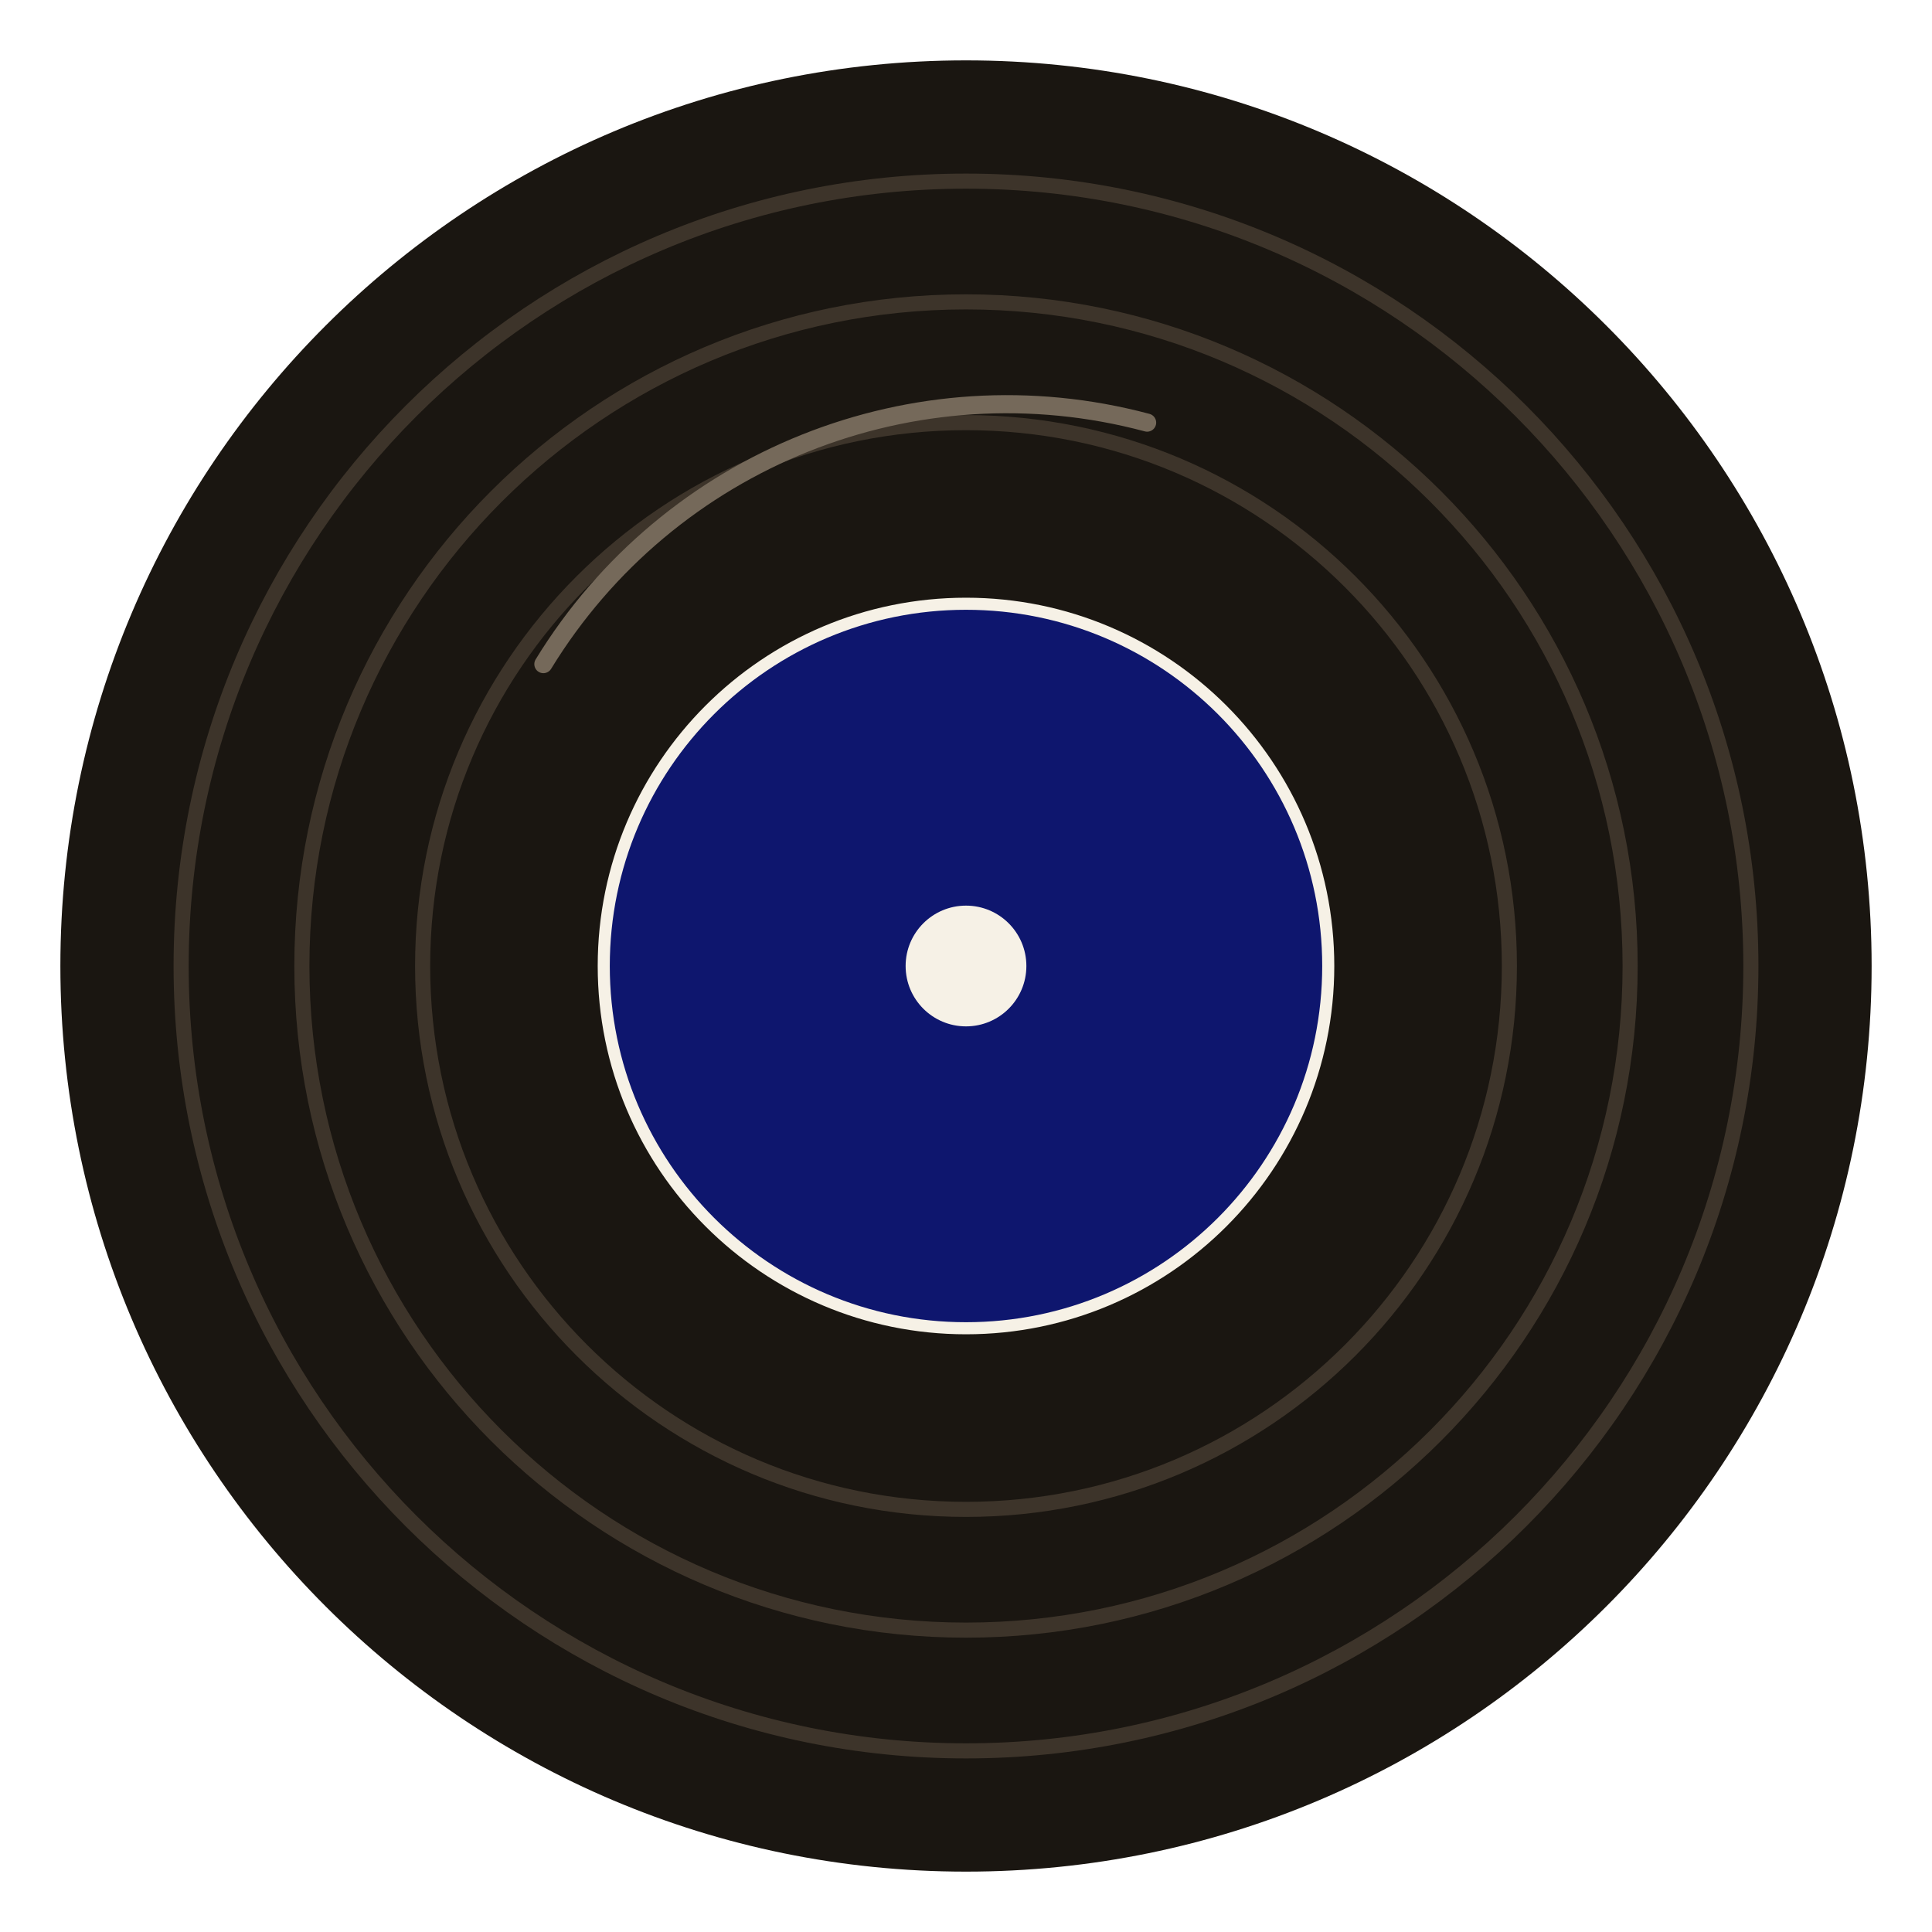
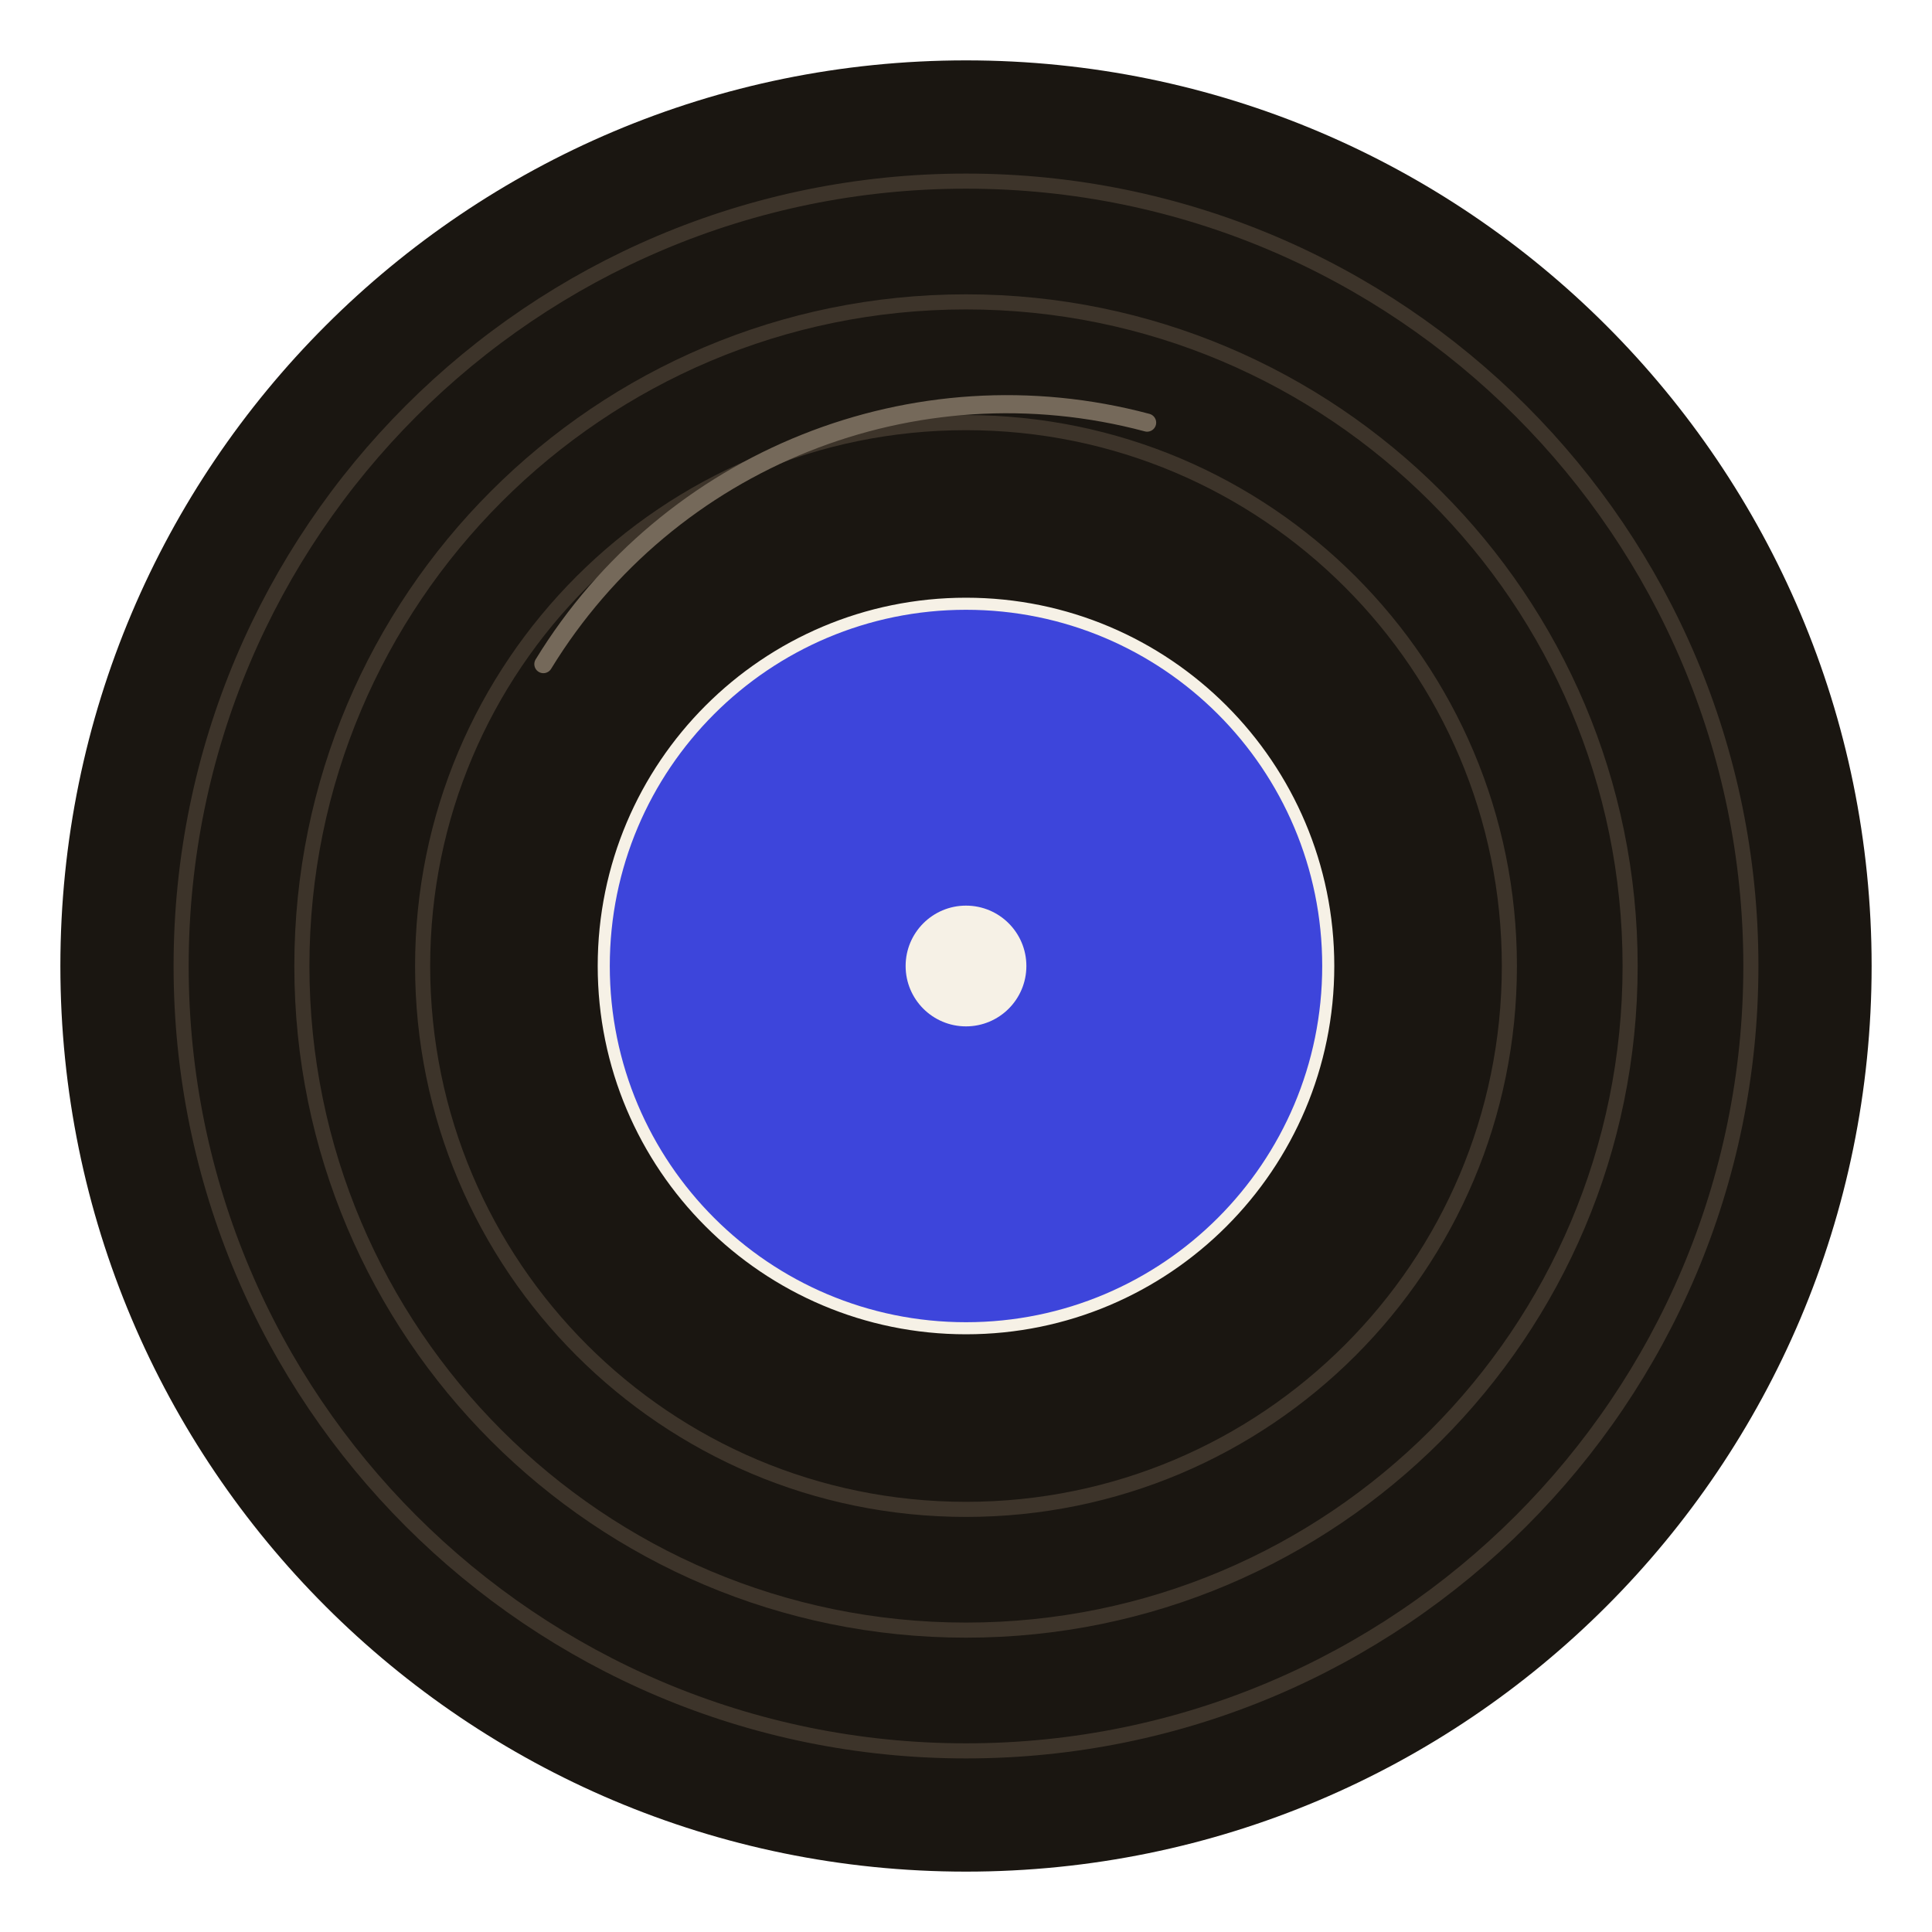
<svg xmlns="http://www.w3.org/2000/svg" viewBox="0 0 64 64">
  <circle cx="32" cy="32" r="30" fill="#1a1611" />
  <circle cx="32" cy="32" r="26" fill="none" stroke="#3d342a" stroke-width="0.5" />
  <circle cx="32" cy="32" r="22" fill="none" stroke="#3d342a" stroke-width="0.5" />
  <circle cx="32" cy="32" r="18" fill="none" stroke="#3d342a" stroke-width="0.5" />
  <path d="M 18 22 A 18 18 0 0 1 38 14" fill="none" stroke="#75695a" stroke-width="0.6" stroke-linecap="round" />
-   <circle cx="32" cy="32" r="12" fill="#0e166e" />
+   <circle cx="32" cy="32" r="12" fill="#3d45db" />
  <circle cx="32" cy="32" r="12" fill="none" stroke="#f6f1e6" stroke-width="0.4" />
  <circle cx="32" cy="32" r="2" fill="#f6f1e6" />
</svg>
